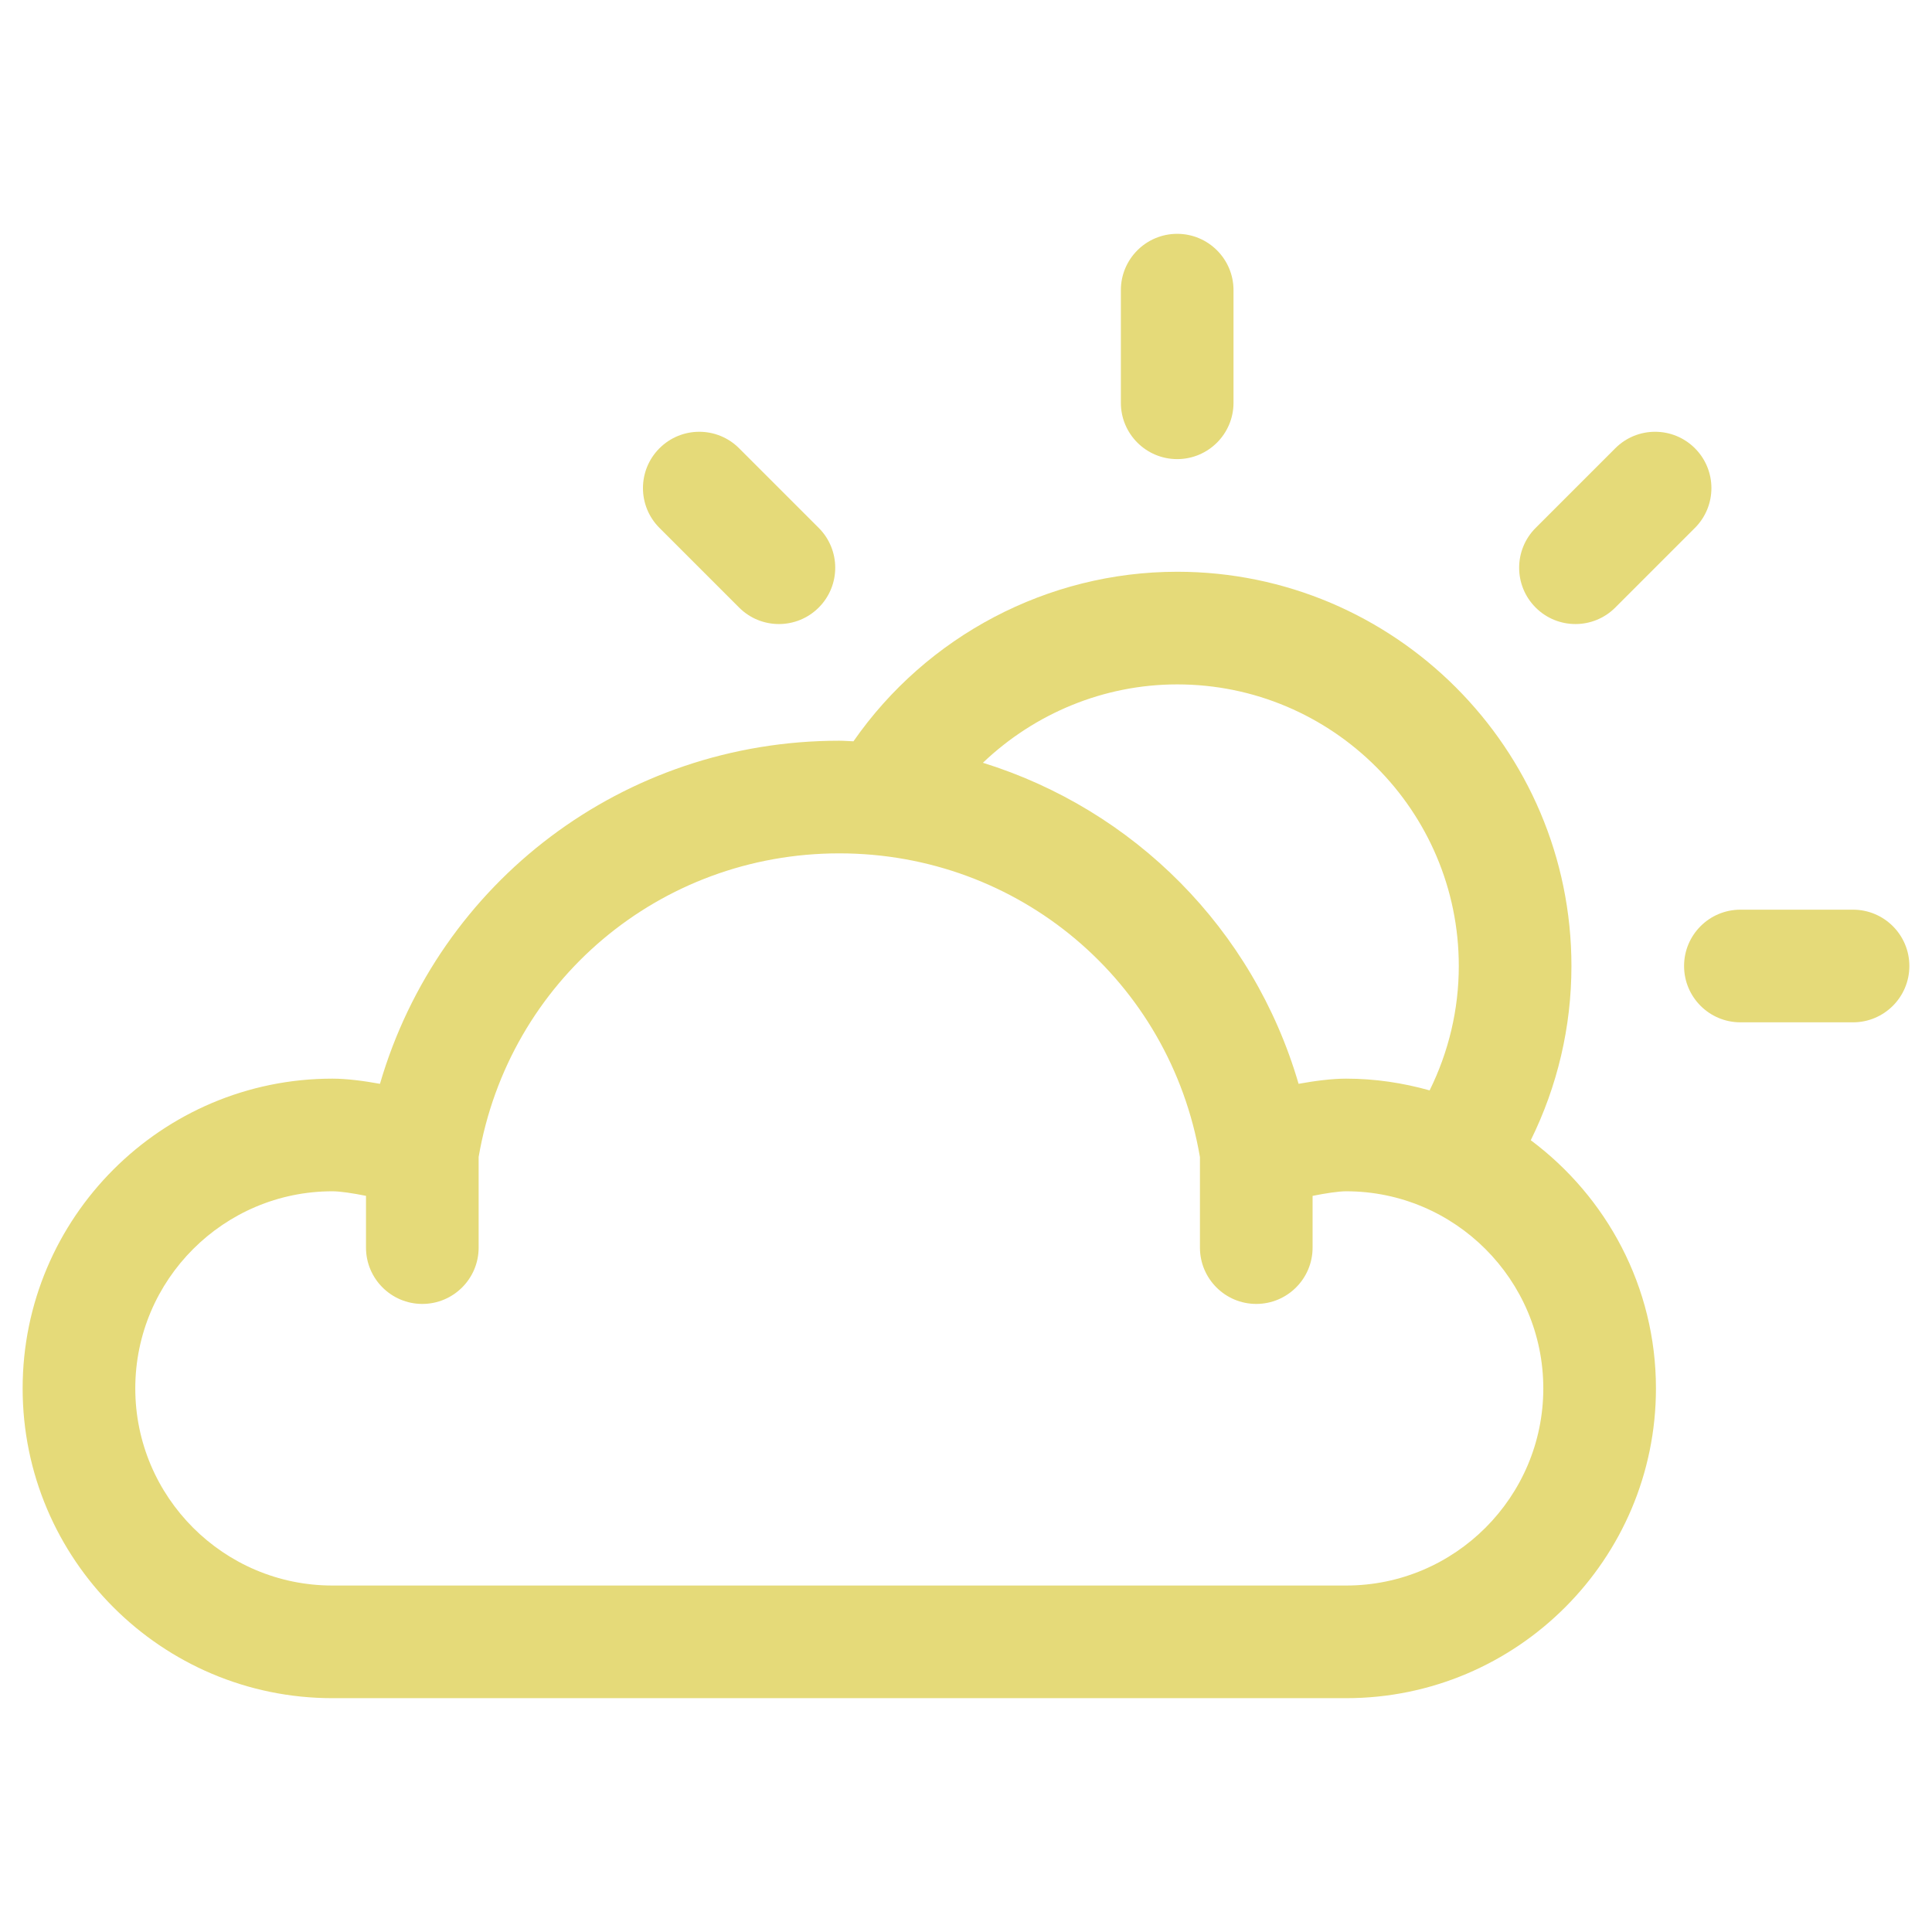
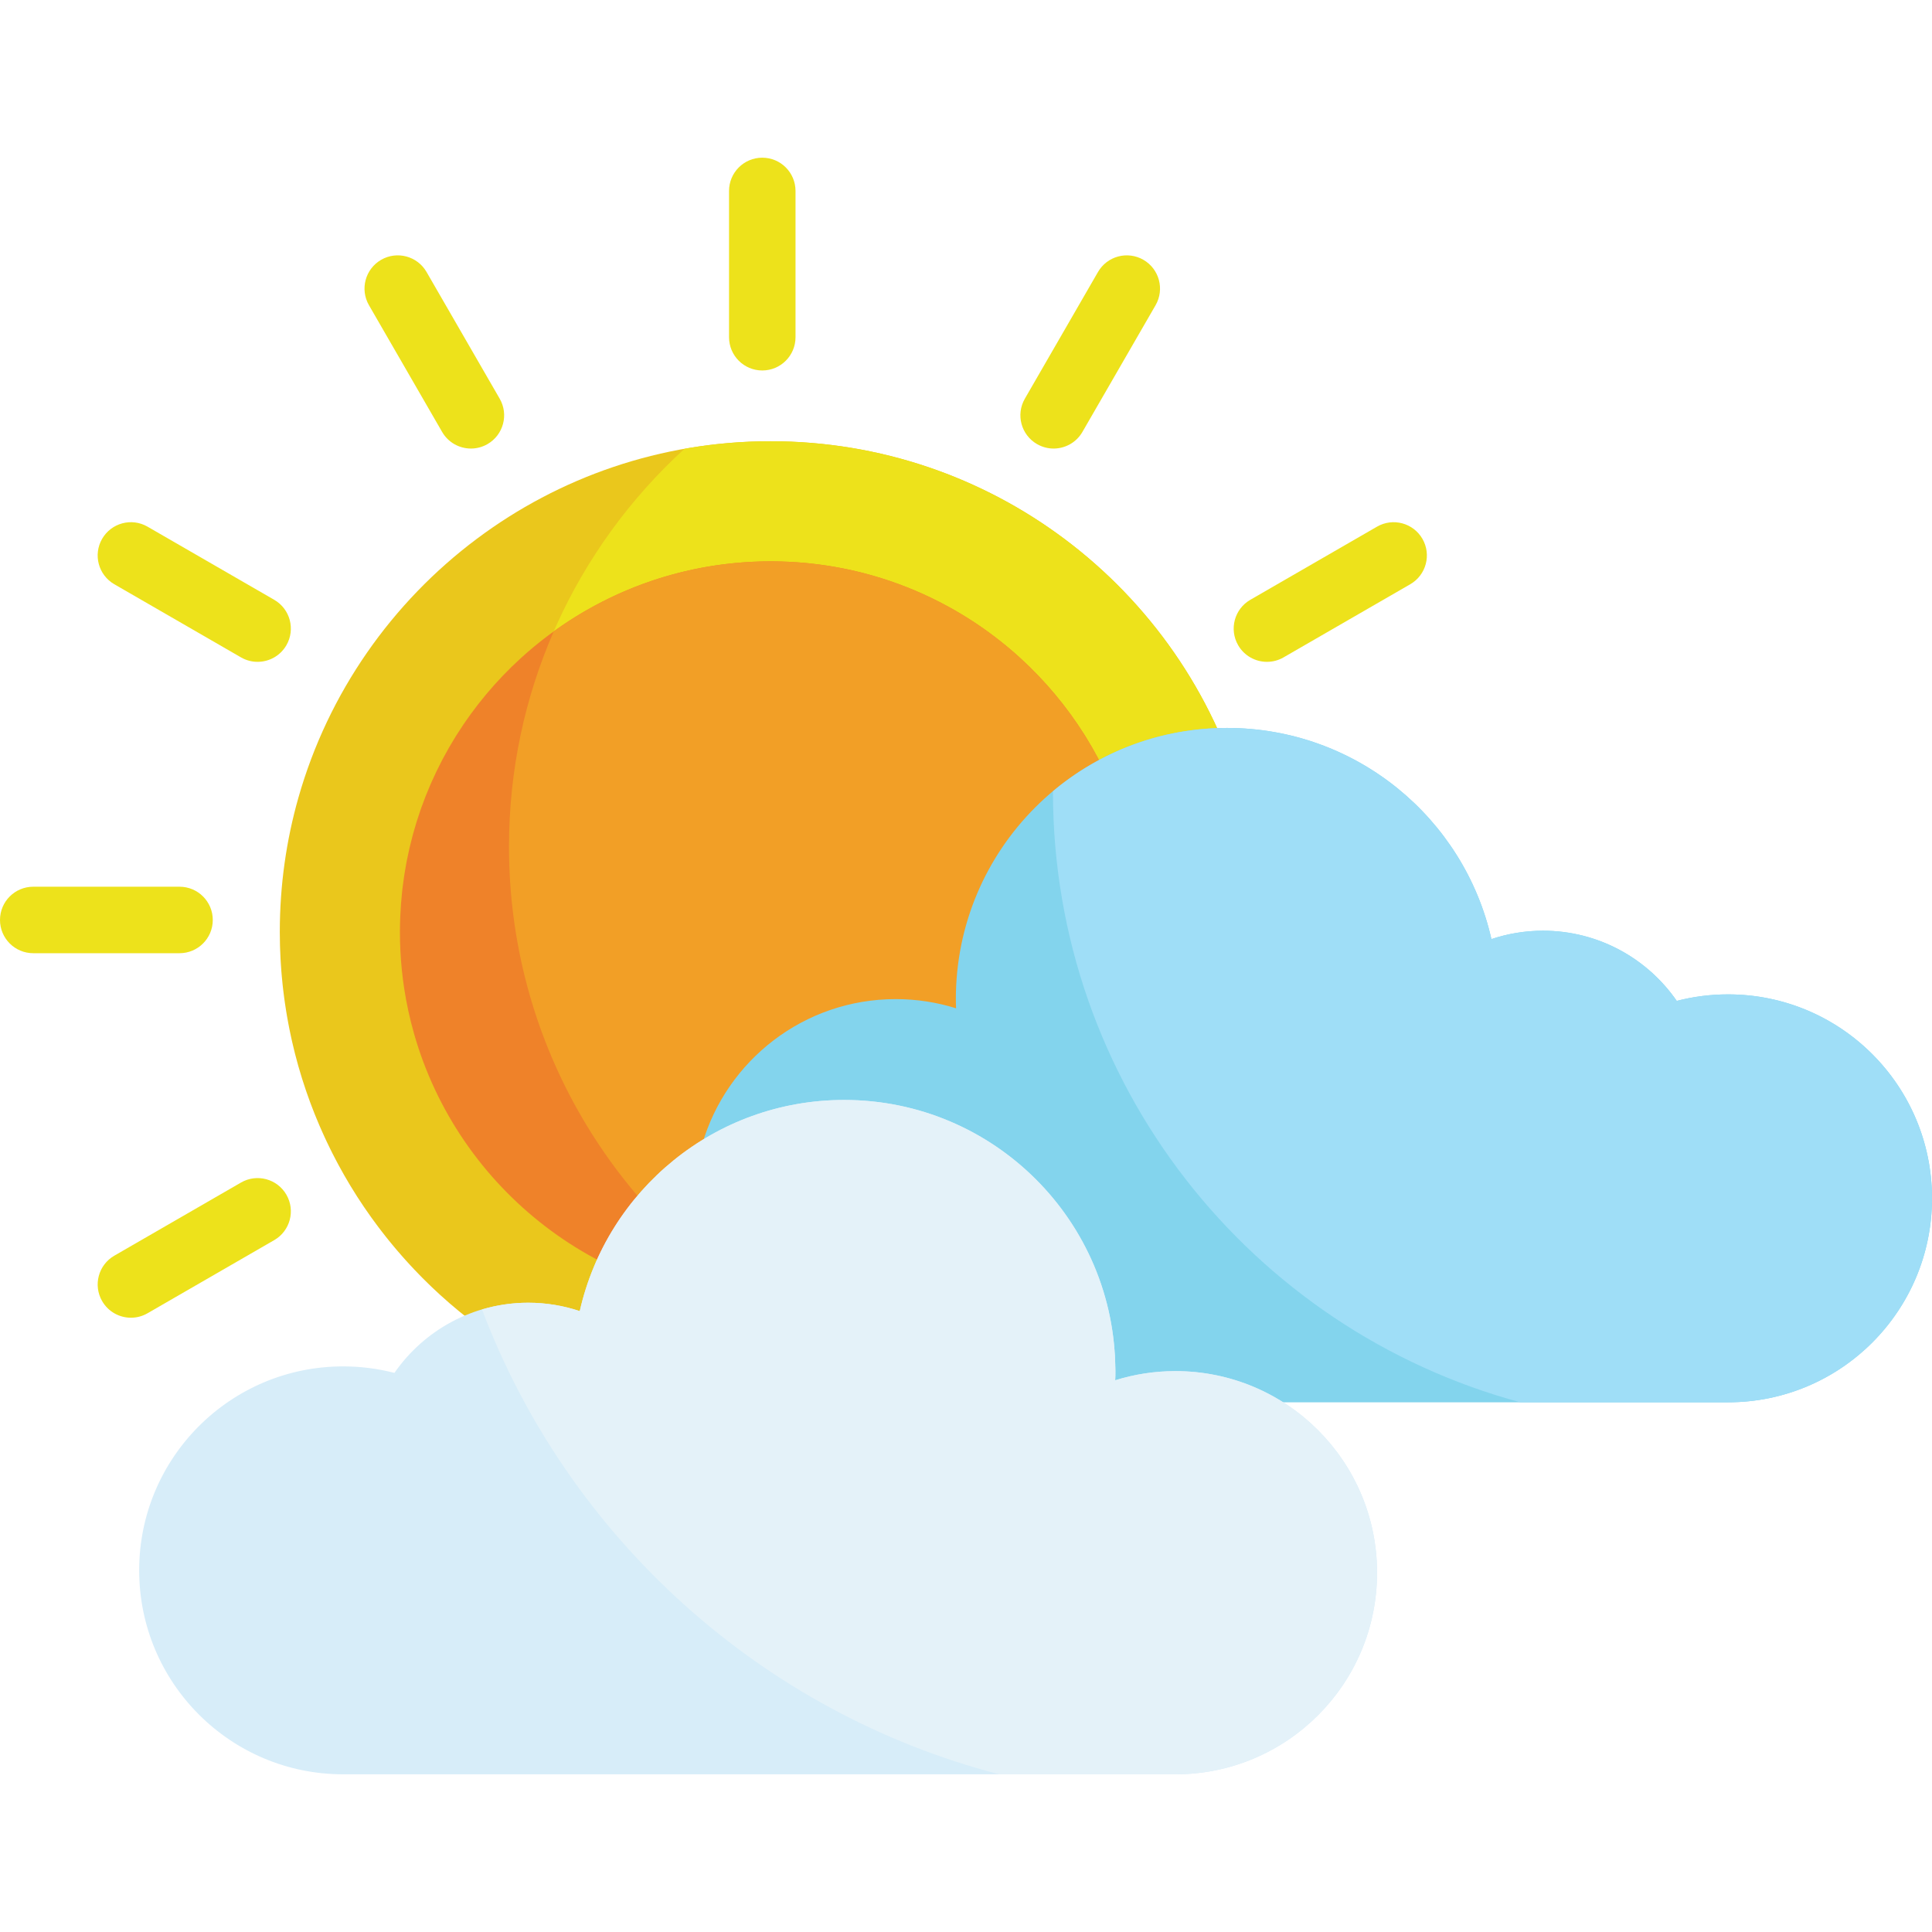
- <svg xmlns="http://www.w3.org/2000/svg" xmlns:xlink="http://www.w3.org/1999/xlink" version="1.1" x="0px" y="0px" width="512" height="512" viewBox="0 0 512 512" enable-background="new 0 0 96 96" xml:space="preserve" id="svg5410">
-   <defs id="defs5414">
-     <linearGradient id="linearGradient938">
-       <stop style="stop-color:#ffff00;stop-opacity:1;" offset="0" id="stop934" />
-       <stop style="stop-color:#ffff00;stop-opacity:0;" offset="1" id="stop936" />
-     </linearGradient>
-     <linearGradient xlink:href="#linearGradient938" id="linearGradient940" x1="19.001" y1="36" x2="86" y2="36" gradientUnits="userSpaceOnUse" />
-   </defs>
-   <g id="Base" display="none">
+ <svg xmlns="http://www.w3.org/2000/svg" version="1.1" id="Layer_1" x="0px" y="0px" viewBox="0 0 512 512" style="enable-background:new 0 0 512 512;" xml:space="preserve">
+   <g>
+     <path style="fill:#EDE21B;" d="M202.012,98.179c-4.866,0-8.809-3.944-8.809-8.809V50.599c0-4.865,3.943-8.809,8.809-8.809   c4.865,0,8.809,3.944,8.809,8.809V89.37C210.821,94.235,206.877,98.179,202.012,98.179z" />
+     <path style="fill:#EDE21B;" d="M124.803,118.87c-3.045,0-6.006-1.58-7.637-4.406L97.781,80.886   c-2.433-4.213-0.989-9.601,3.224-12.034c4.213-2.43,9.601-0.987,12.033,3.225l19.385,33.578c2.432,4.213,0.989,9.601-3.225,12.034   C127.813,118.49,126.296,118.87,124.803,118.87z" />
+     <path style="fill:#EDE21B;" d="M68.261,175.395c-1.494,0-3.008-0.381-4.396-1.182L30.29,154.828   c-4.213-2.432-5.658-7.82-3.224-12.033c2.432-4.213,7.819-5.659,12.033-3.224l33.576,19.386c4.213,2.432,5.658,7.819,3.224,12.033   C74.267,173.816,71.307,175.395,68.261,175.395z" />
+     <path style="fill:#EDE21B;" d="M47.581,252.609H8.809C3.944,252.609,0,248.664,0,243.8s3.944-8.809,8.809-8.809h38.772   c4.865,0,8.809,3.944,8.809,8.809S52.446,252.609,47.581,252.609z" />
+     <path style="fill:#EDE21B;" d="M34.703,349.211c-3.046,0-6.006-1.579-7.636-4.406c-2.433-4.213-0.989-9.601,3.224-12.033   l33.575-19.385c4.213-2.435,9.601-0.988,12.033,3.224c2.433,4.213,0.989,9.601-3.224,12.033l-33.576,19.385   C37.711,348.83,36.196,349.211,34.703,349.211z" />
+     <path style="fill:#EDE21B;" d="M335.759,175.395c-3.046,0-6.006-1.58-7.637-4.406c-2.433-4.213-0.989-9.601,3.224-12.034   l33.578-19.385c4.213-2.43,9.601-0.987,12.033,3.225c2.434,4.213,0.989,9.601-3.224,12.034l-33.578,19.385   C338.767,175.015,337.252,175.395,335.759,175.395z" />
+     <path style="fill:#EDE21B;" d="M279.216,118.87c-1.494,0-3.008-0.381-4.396-1.18c-4.213-2.434-5.658-7.821-3.224-12.034   l19.385-33.578c2.431-4.213,7.819-5.655,12.033-3.225c4.213,2.433,5.656,7.82,3.224,12.034l-19.385,33.578   C285.221,117.291,282.261,118.87,279.216,118.87z" />
+   </g>
+   <path style="fill:#EAC71C;" d="M297.287,337.824c0.48-0.494,0.961-0.987,1.435-1.49c0.302-0.316,0.597-0.639,0.895-0.959  c0.447-0.482,0.892-0.966,1.331-1.455c0.303-0.339,0.605-0.678,0.905-1.019c0.424-0.483,0.846-0.968,1.263-1.458  c0.301-0.351,0.598-0.703,0.895-1.057c0.41-0.489,0.814-0.982,1.216-1.477c0.293-0.361,0.582-0.719,0.871-1.081  c0.401-0.505,0.797-1.015,1.189-1.526c0.277-0.358,0.555-0.716,0.828-1.078c0.402-0.532,0.794-1.069,1.188-1.608  c0.254-0.348,0.511-0.695,0.762-1.045c0.42-0.585,0.829-1.178,1.238-1.771c0.215-0.311,0.433-0.618,0.644-0.929  c0.531-0.784,1.05-1.573,1.564-2.367c0.083-0.128,0.17-0.253,0.251-0.381c0.592-0.924,1.172-1.855,1.743-2.796  c0.174-0.288,0.341-0.58,0.514-0.871c0.39-0.655,0.78-1.31,1.158-1.972c0.213-0.372,0.416-0.747,0.625-1.119  c0.328-0.589,0.656-1.177,0.977-1.771c0.219-0.406,0.433-0.817,0.647-1.227c0.298-0.569,0.596-1.136,0.886-1.71  c0.215-0.425,0.426-0.853,0.636-1.281c0.28-0.566,0.555-1.133,0.826-1.706c0.207-0.436,0.411-0.874,0.613-1.314  c0.263-0.57,0.523-1.142,0.777-1.718c0.196-0.444,0.391-0.888,0.582-1.333c0.251-0.582,0.493-1.168,0.737-1.755  c0.182-0.442,0.366-0.883,0.542-1.329c0.242-0.603,0.476-1.212,0.708-1.82c0.165-0.434,0.333-0.862,0.493-1.299  c0.24-0.647,0.469-1.297,0.697-1.95c0.142-0.401,0.287-0.801,0.426-1.205c0.258-0.758,0.504-1.523,0.749-2.288  c0.097-0.301,0.199-0.601,0.293-0.902c0.334-1.069,0.654-2.139,0.959-3.22c0.07-0.246,0.133-0.496,0.203-0.742  c0.23-0.837,0.459-1.675,0.675-2.517c0.101-0.403,0.196-0.807,0.294-1.21c0.17-0.694,0.34-1.387,0.498-2.087  c0.103-0.451,0.198-0.906,0.295-1.358c0.143-0.656,0.284-1.313,0.415-1.973c0.096-0.475,0.185-0.951,0.274-1.427  c0.121-0.644,0.24-1.291,0.351-1.938c0.085-0.487,0.165-0.976,0.243-1.463c0.103-0.646,0.204-1.292,0.297-1.94  c0.073-0.492,0.142-0.984,0.208-1.479c0.086-0.653,0.167-1.308,0.246-1.962c0.058-0.492,0.117-0.982,0.168-1.476  c0.072-0.669,0.134-1.341,0.197-2.013c0.043-0.482,0.089-0.965,0.128-1.448c0.055-0.703,0.102-1.404,0.146-2.111  c0.029-0.457,0.063-0.913,0.087-1.371c0.041-0.78,0.069-1.561,0.098-2.344c0.014-0.388,0.033-0.773,0.044-1.163  c0.031-1.171,0.05-2.346,0.05-3.525c0-12.346-1.72-24.291-4.934-35.605c-7.887-27.776-24.774-51.763-47.309-68.615  c-21.699-16.228-48.636-25.838-77.816-25.838h-0.001l0,0c-29.18,0-56.117,9.61-77.817,25.838  c-22.535,16.853-39.419,40.84-47.308,68.615c-3.214,11.314-4.933,23.259-4.933,35.605c0,1.178,0.018,2.354,0.048,3.525  c0.01,0.39,0.031,0.775,0.044,1.163c0.028,0.783,0.056,1.565,0.098,2.344c0.024,0.458,0.057,0.914,0.087,1.371  c0.044,0.707,0.09,1.408,0.146,2.111c0.039,0.483,0.084,0.966,0.128,1.448c0.062,0.672,0.124,1.343,0.197,2.013  c0.053,0.493,0.11,0.983,0.167,1.475c0.077,0.655,0.159,1.309,0.247,1.962c0.068,0.494,0.137,0.987,0.207,1.479  c0.095,0.649,0.194,1.294,0.297,1.94c0.079,0.488,0.16,0.977,0.243,1.463c0.112,0.647,0.231,1.294,0.352,1.938  c0.09,0.476,0.178,0.952,0.274,1.427c0.131,0.661,0.272,1.317,0.414,1.973c0.099,0.451,0.194,0.906,0.297,1.358  c0.159,0.699,0.328,1.393,0.499,2.087c0.099,0.403,0.192,0.806,0.295,1.21c0.215,0.842,0.443,1.68,0.675,2.517  c0.069,0.247,0.131,0.497,0.2,0.742c0.307,1.079,0.625,2.151,0.959,3.22c0.095,0.301,0.196,0.601,0.294,0.902  c0.244,0.765,0.49,1.532,0.75,2.288c0.138,0.404,0.283,0.803,0.424,1.205c0.229,0.653,0.458,1.303,0.697,1.95  c0.161,0.437,0.329,0.865,0.494,1.299c0.232,0.609,0.467,1.217,0.707,1.82c0.177,0.446,0.361,0.888,0.544,1.329  c0.241,0.587,0.485,1.172,0.736,1.755c0.192,0.446,0.388,0.89,0.584,1.333c0.254,0.575,0.513,1.147,0.775,1.718  c0.203,0.439,0.406,0.878,0.613,1.314c0.271,0.573,0.548,1.14,0.827,1.706c0.21,0.427,0.421,0.856,0.636,1.281  c0.29,0.573,0.587,1.141,0.885,1.71c0.216,0.41,0.429,0.82,0.647,1.227c0.32,0.594,0.65,1.181,0.979,1.771  c0.207,0.372,0.413,0.747,0.624,1.119c0.378,0.662,0.766,1.317,1.158,1.972c0.172,0.291,0.34,0.582,0.515,0.871  c0.569,0.94,1.15,1.872,1.742,2.796c0.081,0.127,0.168,0.253,0.25,0.381c0.514,0.795,1.034,1.583,1.564,2.367  c0.211,0.312,0.431,0.619,0.645,0.929c0.409,0.592,0.819,1.186,1.238,1.771c0.251,0.35,0.508,0.697,0.762,1.045  c0.393,0.538,0.787,1.076,1.188,1.608c0.273,0.362,0.551,0.72,0.827,1.078c0.393,0.511,0.79,1.021,1.189,1.526  c0.288,0.362,0.579,0.72,0.871,1.081c0.402,0.494,0.807,0.988,1.217,1.477c0.297,0.355,0.594,0.706,0.895,1.057  c0.417,0.49,0.839,0.976,1.264,1.458c0.3,0.34,0.6,0.679,0.904,1.019c0.439,0.489,0.885,0.973,1.33,1.455  c0.298,0.32,0.595,0.643,0.895,0.959c0.473,0.503,0.954,0.995,1.435,1.49c0.284,0.29,0.565,0.581,0.85,0.869  c0.542,0.544,1.092,1.081,1.643,1.618c0.232,0.227,0.46,0.455,0.695,0.678c0.787,0.753,1.583,1.497,2.389,2.232  c0.002,0.001,0.004,0.003,0.007,0.005c0.824,0.749,1.656,1.487,2.5,2.214c0.022,0.018,0.041,0.035,0.063,0.055l0.02,0.015  c5.818,5.019,12.09,9.526,18.739,13.464l0.086,0.062c0.164,0.098,0.334,0.188,0.498,0.284c0.874,0.511,1.754,1.012,2.639,1.503  c0.236,0.13,0.468,0.264,0.704,0.393c1.11,0.605,2.228,1.195,3.357,1.767c0.263,0.134,0.531,0.263,0.797,0.395  c0.89,0.445,1.784,0.881,2.685,1.307c0.346,0.163,0.693,0.325,1.041,0.484c0.952,0.439,1.912,0.868,2.879,1.285  c0.215,0.094,0.429,0.192,0.646,0.282c1.172,0.498,2.354,0.979,3.543,1.444c0.297,0.116,0.598,0.228,0.896,0.341  c0.922,0.352,1.849,0.695,2.78,1.027c0.362,0.128,0.723,0.257,1.087,0.383c1.034,0.357,2.073,0.704,3.121,1.035  c0.189,0.061,0.377,0.124,0.568,0.184c1.227,0.384,2.463,0.747,3.705,1.095c0.329,0.091,0.66,0.177,0.989,0.268  c0.948,0.258,1.904,0.505,2.861,0.742c0.377,0.091,0.754,0.187,1.131,0.276c1.122,0.265,2.247,0.519,3.378,0.755  c0.151,0.031,0.301,0.067,0.451,0.097c1.275,0.263,2.559,0.502,3.848,0.726c0.356,0.064,0.712,0.119,1.07,0.178  c0.977,0.162,1.954,0.313,2.939,0.453c0.386,0.056,0.773,0.112,1.161,0.162c1.226,0.163,2.454,0.313,3.689,0.44  c0.088,0.011,0.174,0.023,0.262,0.03c1.318,0.135,2.644,0.246,3.974,0.339c0.381,0.026,0.761,0.05,1.143,0.072  c0.999,0.065,2.002,0.115,3.007,0.155c0.393,0.015,0.785,0.033,1.18,0.044c1.347,0.042,2.694,0.07,4.052,0.07l0,0h0.001  c1.357,0,2.707-0.028,4.053-0.07c0.393-0.011,0.786-0.029,1.178-0.044c1.006-0.041,2.008-0.09,3.008-0.155  c0.381-0.023,0.763-0.045,1.143-0.072c1.33-0.094,2.655-0.204,3.975-0.339c0.086-0.008,0.173-0.02,0.26-0.03  c1.234-0.128,2.463-0.277,3.689-0.439c0.388-0.051,0.774-0.107,1.162-0.162c0.983-0.14,1.963-0.292,2.94-0.453  c0.355-0.059,0.714-0.115,1.069-0.178c1.289-0.224,2.572-0.462,3.85-0.726c0.151-0.03,0.298-0.066,0.449-0.097  c1.133-0.238,2.258-0.49,3.378-0.755c0.379-0.089,0.754-0.185,1.131-0.276c0.959-0.237,1.912-0.483,2.863-0.742  c0.329-0.09,0.66-0.176,0.987-0.268c1.243-0.348,2.48-0.711,3.706-1.095c0.19-0.059,0.378-0.123,0.569-0.184  c1.045-0.333,2.087-0.678,3.119-1.035c0.362-0.126,0.726-0.254,1.087-0.383c0.932-0.333,1.859-0.674,2.78-1.027  c0.298-0.113,0.599-0.225,0.896-0.341c1.189-0.465,2.37-0.943,3.542-1.441c0.217-0.094,0.433-0.192,0.65-0.284  c0.965-0.418,1.923-0.847,2.875-1.285c0.348-0.16,0.696-0.322,1.043-0.484c0.9-0.426,1.796-0.861,2.685-1.307  c0.265-0.132,0.533-0.261,0.797-0.395c1.129-0.573,2.249-1.164,3.357-1.767c0.236-0.129,0.468-0.263,0.704-0.393  c0.885-0.491,1.766-0.992,2.641-1.503c0.164-0.096,0.334-0.186,0.497-0.284l0.086-0.062c6.65-3.937,12.921-8.445,18.74-13.464  l0.02-0.015c0.022-0.02,0.041-0.037,0.062-0.055c0.842-0.728,1.676-1.466,2.5-2.214c0.002-0.002,0.004-0.004,0.008-0.006  c0.804-0.734,1.601-1.479,2.388-2.232c0.233-0.224,0.461-0.451,0.694-0.678c0.553-0.535,1.103-1.074,1.645-1.618  C296.725,338.405,297.004,338.113,297.287,337.824z" />
+   <path style="fill:#EDE21B;" d="M282.029,142.772c-21.699-16.228-48.636-25.838-77.816-25.838h-0.001l0,0  c-7.786,0-15.409,0.689-22.819,2.001c-28.578,26.103-46.506,63.67-46.506,105.424c0,71.979,53.275,131.504,122.541,141.323  c0.382-0.172,0.767-0.339,1.147-0.513c0.348-0.16,0.696-0.322,1.043-0.484c0.9-0.426,1.796-0.861,2.685-1.307  c0.265-0.132,0.533-0.261,0.797-0.395c1.129-0.573,2.249-1.164,3.357-1.767c0.236-0.129,0.468-0.263,0.704-0.393  c0.885-0.491,1.766-0.992,2.641-1.503c0.164-0.096,0.334-0.186,0.497-0.284l0.086-0.062c6.65-3.937,12.921-8.445,18.74-13.464  l0.02-0.015c0.022-0.02,0.041-0.037,0.062-0.055c0.842-0.728,1.676-1.466,2.5-2.214c0.002-0.002,0.004-0.004,0.008-0.006  c0.804-0.734,1.601-1.479,2.388-2.232c0.233-0.224,0.461-0.451,0.694-0.678c0.553-0.535,1.103-1.074,1.645-1.618  c0.286-0.287,0.566-0.579,0.85-0.869c0.48-0.494,0.961-0.987,1.435-1.49c0.302-0.316,0.597-0.639,0.895-0.959  c0.447-0.482,0.892-0.966,1.331-1.455c0.303-0.339,0.605-0.678,0.905-1.019c0.424-0.483,0.846-0.968,1.263-1.458  c0.301-0.351,0.598-0.703,0.895-1.057c0.41-0.489,0.814-0.982,1.216-1.477c0.293-0.361,0.582-0.719,0.871-1.081  c0.401-0.505,0.797-1.015,1.189-1.526c0.277-0.358,0.555-0.716,0.828-1.078c0.402-0.532,0.794-1.069,1.188-1.608  c0.254-0.348,0.511-0.695,0.762-1.045c0.42-0.585,0.829-1.178,1.238-1.771c0.215-0.311,0.433-0.618,0.644-0.929  c0.531-0.784,1.05-1.573,1.564-2.367c0.083-0.128,0.17-0.253,0.251-0.381c0.592-0.924,1.172-1.855,1.743-2.796  c0.174-0.288,0.341-0.58,0.514-0.871c0.39-0.655,0.78-1.31,1.158-1.972c0.213-0.372,0.416-0.747,0.625-1.119  c0.328-0.589,0.656-1.177,0.977-1.771c0.219-0.406,0.433-0.817,0.647-1.227c0.298-0.569,0.596-1.136,0.886-1.71  c0.215-0.425,0.426-0.853,0.636-1.281c0.28-0.566,0.555-1.133,0.826-1.706c0.207-0.436,0.411-0.874,0.613-1.314  c0.263-0.57,0.523-1.142,0.777-1.718c0.196-0.444,0.391-0.888,0.582-1.333c0.251-0.582,0.493-1.168,0.737-1.755  c0.182-0.442,0.366-0.883,0.542-1.329c0.242-0.603,0.476-1.212,0.708-1.82c0.165-0.434,0.333-0.862,0.493-1.299  c0.24-0.647,0.469-1.297,0.697-1.95c0.142-0.401,0.287-0.801,0.426-1.205c0.258-0.758,0.504-1.523,0.749-2.288  c0.097-0.301,0.199-0.601,0.293-0.902c0.334-1.069,0.654-2.139,0.959-3.22c0.07-0.246,0.133-0.496,0.203-0.742  c0.23-0.837,0.459-1.675,0.675-2.517c0.101-0.403,0.196-0.807,0.294-1.21c0.17-0.694,0.34-1.387,0.498-2.087  c0.103-0.451,0.198-0.906,0.295-1.358c0.143-0.656,0.284-1.313,0.415-1.973c0.096-0.475,0.185-0.951,0.274-1.427  c0.121-0.644,0.24-1.29,0.351-1.938c0.085-0.487,0.165-0.976,0.243-1.463c0.103-0.646,0.204-1.292,0.297-1.94  c0.073-0.492,0.142-0.984,0.208-1.479c0.086-0.653,0.167-1.308,0.246-1.962c0.058-0.492,0.117-0.982,0.168-1.475  c0.072-0.669,0.134-1.341,0.197-2.013c0.043-0.482,0.089-0.965,0.128-1.448c0.055-0.703,0.102-1.404,0.146-2.111  c0.029-0.457,0.063-0.913,0.087-1.371c0.041-0.78,0.069-1.561,0.098-2.344c0.014-0.388,0.033-0.773,0.044-1.163  c0.031-1.171,0.05-2.346,0.05-3.525c0-12.346-1.72-24.291-4.934-35.605C321.451,183.612,304.564,159.625,282.029,142.772z" />
+   <path style="fill:#EF8229;" d="M302.378,243.615c-0.009-0.28-0.019-0.559-0.031-0.839c-0.096-2.239-0.263-4.456-0.505-6.655  c-0.031-0.271-0.062-0.543-0.094-0.814c-0.26-2.196-0.594-4.369-0.995-6.515c-0.048-0.262-0.099-0.525-0.151-0.784  c-0.42-2.146-0.91-4.266-1.467-6.359c-0.066-0.252-0.135-0.504-0.204-0.755c-0.575-2.09-1.215-4.151-1.923-6.181  c-0.084-0.242-0.167-0.482-0.253-0.721c-0.722-2.027-1.51-4.022-2.36-5.986c-0.099-0.23-0.2-0.458-0.301-0.689  c-0.864-1.954-1.792-3.877-2.778-5.764c-0.116-0.221-0.231-0.44-0.348-0.663c-1-1.876-2.058-3.715-3.172-5.518  c-0.133-0.213-0.265-0.428-0.4-0.641c-4.725-7.505-10.435-14.327-16.953-20.282l-0.012-0.013c-0.023-0.022-0.046-0.043-0.07-0.064  c-0.265-0.242-0.535-0.479-0.803-0.716c-0.299-0.268-0.599-0.538-0.903-0.803c-0.281-0.242-0.565-0.482-0.848-0.722  c-0.298-0.253-0.596-0.51-0.896-0.76c-0.29-0.24-0.582-0.475-0.874-0.711c-0.301-0.243-0.6-0.487-0.902-0.728  c-0.298-0.236-0.6-0.467-0.901-0.698c-0.303-0.236-0.607-0.47-0.914-0.701c-0.305-0.232-0.612-0.457-0.918-0.685  c-0.307-0.226-0.618-0.449-0.925-0.674c-0.312-0.224-0.625-0.444-0.94-0.665c-0.313-0.219-0.628-0.438-0.941-0.653  c-0.316-0.216-0.632-0.431-0.948-0.641c-0.322-0.214-0.644-0.426-0.968-0.636c-0.318-0.208-0.638-0.414-0.958-0.617  c-0.327-0.207-0.657-0.411-0.986-0.614c-0.323-0.2-0.645-0.398-0.97-0.594c-0.336-0.201-0.673-0.399-1.009-0.597  c-0.325-0.189-0.65-0.38-0.976-0.567c-0.342-0.195-0.69-0.386-1.036-0.578c-0.326-0.181-0.652-0.362-0.982-0.54  c-0.351-0.191-0.708-0.375-1.063-0.56c-0.325-0.171-0.652-0.344-0.979-0.511c-0.369-0.187-0.74-0.369-1.112-0.552  c-0.318-0.159-0.638-0.317-0.959-0.472c-0.398-0.19-0.801-0.374-1.2-0.56c-0.298-0.14-0.596-0.282-0.896-0.417  c-0.505-0.227-1.013-0.446-1.523-0.665c-0.202-0.088-0.4-0.178-0.602-0.263c-0.706-0.298-1.414-0.587-2.127-0.869  c-0.275-0.109-0.553-0.21-0.828-0.316c-0.451-0.175-0.9-0.349-1.353-0.516c-0.311-0.113-0.623-0.221-0.935-0.333  c-0.423-0.151-0.843-0.302-1.267-0.447c-0.33-0.111-0.662-0.218-0.992-0.327c-0.411-0.134-0.821-0.271-1.234-0.401  c-0.34-0.107-0.683-0.207-1.024-0.311c-0.409-0.123-0.817-0.248-1.228-0.364c-0.348-0.1-0.697-0.197-1.046-0.293  c-0.407-0.115-0.817-0.226-1.229-0.333c-0.352-0.092-0.707-0.182-1.061-0.27c-0.412-0.102-0.821-0.205-1.233-0.301  c-0.358-0.085-0.715-0.165-1.074-0.248c-0.416-0.091-0.83-0.183-1.248-0.271c-0.359-0.075-0.72-0.149-1.081-0.22  c-0.42-0.084-0.839-0.163-1.259-0.24c-0.362-0.069-0.723-0.135-1.087-0.198c-0.425-0.073-0.851-0.143-1.278-0.211  c-0.361-0.057-0.722-0.115-1.085-0.168c-0.434-0.064-0.87-0.123-1.306-0.183c-0.358-0.048-0.716-0.097-1.076-0.141  c-0.444-0.055-0.89-0.105-1.335-0.152c-0.357-0.04-0.711-0.08-1.069-0.116c-0.455-0.045-0.912-0.081-1.37-0.121  c-0.348-0.028-0.697-0.063-1.045-0.086c-0.482-0.037-0.965-0.066-1.447-0.094c-0.329-0.019-0.656-0.042-0.986-0.059  c-0.537-0.025-1.078-0.043-1.618-0.061c-0.276-0.009-0.553-0.023-0.83-0.029c-0.813-0.021-1.629-0.031-2.448-0.031  c-0.004,0-0.009,0-0.013,0h-0.001l0,0c-0.006,0-0.009,0-0.014,0c-0.818,0-1.634,0.011-2.448,0.031  c-0.277,0.007-0.553,0.021-0.83,0.029c-0.54,0.018-1.08,0.035-1.618,0.061c-0.329,0.018-0.656,0.041-0.986,0.059  c-0.482,0.028-0.966,0.056-1.447,0.094c-0.349,0.023-0.698,0.058-1.046,0.086c-0.457,0.04-0.914,0.076-1.37,0.121  c-0.357,0.035-0.711,0.076-1.069,0.116c-0.445,0.047-0.891,0.097-1.333,0.152c-0.36,0.044-0.718,0.092-1.076,0.141  c-0.436,0.059-0.872,0.119-1.306,0.183c-0.363,0.055-0.725,0.112-1.086,0.168c-0.426,0.069-0.852,0.139-1.277,0.211  c-0.363,0.063-0.725,0.129-1.086,0.198c-0.422,0.076-0.841,0.156-1.261,0.24c-0.36,0.072-0.72,0.145-1.08,0.22  c-0.416,0.088-0.834,0.179-1.248,0.271c-0.358,0.081-0.716,0.162-1.072,0.248c-0.413,0.097-0.825,0.199-1.234,0.301  c-0.355,0.088-0.71,0.177-1.063,0.27c-0.411,0.107-0.819,0.218-1.228,0.333c-0.349,0.096-0.7,0.193-1.047,0.293  c-0.411,0.117-0.818,0.241-1.226,0.364c-0.342,0.104-0.684,0.205-1.024,0.311c-0.414,0.13-0.825,0.266-1.235,0.401  c-0.331,0.109-0.663,0.216-0.992,0.327c-0.426,0.145-0.846,0.297-1.267,0.447c-0.311,0.111-0.624,0.219-0.935,0.333  c-0.454,0.166-0.903,0.34-1.353,0.516c-0.276,0.106-0.554,0.207-0.829,0.316c-0.711,0.282-1.422,0.57-2.126,0.869  c-0.204,0.085-0.401,0.175-0.603,0.263c-0.508,0.218-1.017,0.437-1.522,0.665c-0.3,0.135-0.598,0.277-0.897,0.417  c-0.4,0.186-0.802,0.37-1.2,0.56c-0.322,0.155-0.641,0.315-0.961,0.472c-0.37,0.183-0.741,0.364-1.108,0.552  c-0.329,0.166-0.656,0.341-0.983,0.512c-0.353,0.185-0.708,0.37-1.06,0.559c-0.329,0.177-0.655,0.359-0.981,0.54  c-0.346,0.193-0.693,0.384-1.036,0.578c-0.327,0.187-0.651,0.378-0.976,0.567c-0.337,0.198-0.674,0.395-1.009,0.597  c-0.326,0.196-0.649,0.393-0.971,0.594c-0.329,0.204-0.658,0.406-0.986,0.614c-0.32,0.203-0.64,0.409-0.959,0.617  c-0.323,0.21-0.645,0.423-0.968,0.636c-0.316,0.21-0.632,0.425-0.947,0.641c-0.315,0.214-0.629,0.434-0.943,0.653  c-0.314,0.22-0.627,0.44-0.938,0.665c-0.311,0.224-0.618,0.448-0.925,0.674c-0.308,0.227-0.617,0.454-0.923,0.686  c-0.304,0.23-0.607,0.464-0.91,0.697c-0.301,0.232-0.605,0.465-0.902,0.701c-0.303,0.241-0.603,0.484-0.902,0.728  c-0.293,0.238-0.585,0.472-0.873,0.711c-0.303,0.251-0.6,0.507-0.899,0.76c-0.283,0.24-0.568,0.481-0.848,0.722  c-0.305,0.263-0.605,0.534-0.903,0.803c-0.269,0.238-0.54,0.475-0.804,0.716c-0.022,0.021-0.046,0.042-0.069,0.064l-0.013,0.013  c-6.518,5.955-12.227,12.775-16.953,20.282c-0.134,0.213-0.268,0.428-0.4,0.641c-1.115,1.803-2.174,3.641-3.173,5.518  c-0.116,0.221-0.232,0.44-0.348,0.663c-0.987,1.887-1.913,3.81-2.777,5.764c-0.101,0.231-0.202,0.459-0.302,0.689  c-0.849,1.962-1.636,3.959-2.36,5.986c-0.086,0.24-0.17,0.48-0.253,0.721c-0.707,2.03-1.348,4.092-1.923,6.181  c-0.069,0.25-0.137,0.502-0.204,0.755c-0.558,2.092-1.048,4.212-1.468,6.359c-0.052,0.259-0.101,0.522-0.151,0.784  c-0.402,2.146-0.736,4.32-0.994,6.515c-0.033,0.271-0.064,0.543-0.094,0.814c-0.242,2.199-0.411,4.417-0.505,6.655  c-0.013,0.28-0.023,0.559-0.032,0.839c-0.039,1.121-0.065,2.246-0.065,3.377c0,3.391,0.172,6.74,0.508,10.043  c0.167,1.652,0.377,3.289,0.624,4.917c0.622,4.064,1.492,8.047,2.595,11.932c11.694,41.178,49.576,71.339,94.502,71.339l0,0h0.001  c44.925,0,82.808-30.162,94.501-71.339c1.103-3.885,1.974-7.868,2.595-11.932c0.248-1.626,0.456-3.265,0.623-4.917  c0.336-3.303,0.508-6.652,0.508-10.043C302.443,245.861,302.418,244.737,302.378,243.615z" />
+   <path style="fill:#F29F26;" d="M302.347,242.777c-0.096-2.239-0.263-4.456-0.505-6.655c-0.031-0.271-0.062-0.543-0.094-0.814  c-0.26-2.196-0.594-4.369-0.995-6.515c-0.048-0.262-0.099-0.525-0.151-0.784c-0.42-2.146-0.91-4.266-1.467-6.359  c-0.066-0.252-0.135-0.504-0.204-0.755c-0.575-2.09-1.215-4.151-1.923-6.181c-0.084-0.242-0.167-0.482-0.253-0.721  c-0.722-2.027-1.51-4.022-2.36-5.986c-0.099-0.23-0.2-0.458-0.301-0.689c-0.864-1.954-1.792-3.877-2.778-5.764  c-0.116-0.221-0.231-0.44-0.348-0.663c-1-1.876-2.058-3.715-3.172-5.518c-0.133-0.213-0.265-0.428-0.4-0.641  c-4.725-7.505-10.435-14.327-16.953-20.282l-0.012-0.013c-0.023-0.022-0.046-0.043-0.07-0.064c-0.265-0.242-0.535-0.479-0.803-0.716  c-0.299-0.268-0.599-0.538-0.903-0.803c-0.281-0.242-0.565-0.482-0.848-0.722c-0.298-0.253-0.596-0.51-0.896-0.76  c-0.29-0.24-0.582-0.475-0.874-0.711c-0.301-0.243-0.6-0.487-0.902-0.728c-0.298-0.236-0.6-0.467-0.901-0.698  c-0.303-0.236-0.607-0.47-0.914-0.701c-0.305-0.232-0.612-0.457-0.918-0.685c-0.307-0.226-0.618-0.449-0.925-0.674  c-0.312-0.224-0.625-0.444-0.94-0.665c-0.313-0.219-0.628-0.438-0.941-0.653c-0.316-0.216-0.632-0.431-0.948-0.641  c-0.322-0.214-0.644-0.426-0.968-0.636c-0.318-0.208-0.638-0.414-0.958-0.617c-0.327-0.207-0.657-0.411-0.986-0.614  c-0.323-0.2-0.645-0.397-0.97-0.594c-0.336-0.202-0.673-0.399-1.009-0.597c-0.325-0.189-0.65-0.38-0.976-0.567  c-0.342-0.195-0.69-0.386-1.036-0.578c-0.326-0.181-0.652-0.362-0.982-0.54c-0.351-0.19-0.708-0.375-1.063-0.56  c-0.325-0.171-0.652-0.344-0.979-0.511c-0.369-0.187-0.74-0.369-1.112-0.552c-0.318-0.159-0.638-0.317-0.959-0.472  c-0.397-0.191-0.801-0.374-1.2-0.56c-0.298-0.14-0.596-0.282-0.896-0.417c-0.505-0.227-1.013-0.446-1.523-0.665  c-0.202-0.088-0.4-0.178-0.602-0.263c-0.706-0.298-1.414-0.587-2.127-0.869c-0.275-0.109-0.553-0.21-0.828-0.316  c-0.451-0.175-0.9-0.349-1.353-0.516c-0.311-0.113-0.623-0.221-0.935-0.333c-0.423-0.151-0.843-0.302-1.267-0.447  c-0.33-0.111-0.662-0.218-0.992-0.327c-0.411-0.134-0.821-0.271-1.234-0.401c-0.34-0.107-0.683-0.207-1.024-0.311  c-0.409-0.123-0.817-0.248-1.228-0.364c-0.348-0.1-0.697-0.197-1.046-0.293c-0.407-0.115-0.817-0.226-1.229-0.333  c-0.352-0.092-0.707-0.182-1.061-0.27c-0.412-0.102-0.821-0.205-1.233-0.301c-0.358-0.085-0.715-0.165-1.074-0.248  c-0.416-0.091-0.83-0.183-1.248-0.271c-0.359-0.075-0.72-0.149-1.081-0.22c-0.42-0.084-0.839-0.163-1.259-0.24  c-0.362-0.069-0.723-0.135-1.087-0.198c-0.425-0.073-0.851-0.143-1.278-0.211c-0.361-0.057-0.722-0.115-1.085-0.168  c-0.434-0.064-0.87-0.123-1.306-0.183c-0.358-0.048-0.716-0.097-1.076-0.141c-0.444-0.055-0.89-0.105-1.335-0.152  c-0.357-0.04-0.711-0.08-1.069-0.116c-0.455-0.045-0.912-0.081-1.37-0.121c-0.348-0.028-0.697-0.063-1.045-0.086  c-0.482-0.037-0.965-0.066-1.447-0.094c-0.329-0.019-0.656-0.042-0.986-0.059c-0.537-0.025-1.078-0.043-1.618-0.061  c-0.276-0.009-0.553-0.023-0.83-0.029c-0.813-0.021-1.629-0.031-2.448-0.031c-0.004,0-0.009,0-0.013,0h-0.001l0,0  c-0.006,0-0.009,0-0.014,0c-0.818,0-1.634,0.011-2.448,0.031c-0.277,0.007-0.553,0.021-0.83,0.029  c-0.54,0.018-1.08,0.035-1.618,0.061c-0.329,0.018-0.656,0.041-0.986,0.059c-0.482,0.028-0.966,0.056-1.447,0.094  c-0.349,0.023-0.698,0.058-1.046,0.086c-0.457,0.04-0.914,0.076-1.37,0.121c-0.357,0.035-0.711,0.076-1.069,0.116  c-0.445,0.047-0.891,0.097-1.333,0.152c-0.36,0.044-0.718,0.092-1.076,0.141c-0.436,0.059-0.872,0.119-1.306,0.183  c-0.363,0.055-0.725,0.112-1.086,0.168c-0.426,0.069-0.852,0.139-1.277,0.211c-0.363,0.063-0.725,0.129-1.086,0.198  c-0.422,0.076-0.841,0.156-1.261,0.24c-0.36,0.072-0.72,0.145-1.08,0.22c-0.416,0.088-0.834,0.179-1.248,0.271  c-0.358,0.081-0.716,0.162-1.072,0.248c-0.413,0.097-0.825,0.199-1.234,0.301c-0.355,0.088-0.71,0.177-1.063,0.27  c-0.411,0.107-0.819,0.218-1.228,0.333c-0.349,0.096-0.7,0.193-1.047,0.293c-0.411,0.117-0.818,0.241-1.226,0.364  c-0.342,0.104-0.684,0.205-1.024,0.311c-0.414,0.13-0.825,0.266-1.235,0.401c-0.331,0.109-0.663,0.216-0.992,0.327  c-0.426,0.145-0.846,0.297-1.267,0.447c-0.311,0.111-0.624,0.219-0.935,0.333c-0.454,0.166-0.903,0.34-1.353,0.516  c-0.276,0.106-0.554,0.207-0.829,0.316c-0.711,0.282-1.422,0.57-2.126,0.869c-0.204,0.085-0.401,0.175-0.603,0.263  c-0.508,0.218-1.017,0.437-1.522,0.665c-0.3,0.135-0.598,0.277-0.897,0.417c-0.4,0.186-0.802,0.37-1.2,0.56  c-0.322,0.155-0.641,0.315-0.961,0.472c-0.37,0.183-0.741,0.364-1.108,0.552c-0.329,0.166-0.656,0.341-0.983,0.512  c-0.353,0.185-0.708,0.37-1.06,0.559c-0.329,0.177-0.655,0.359-0.981,0.54c-0.346,0.193-0.693,0.384-1.036,0.578  c-0.327,0.187-0.651,0.378-0.976,0.567c-0.337,0.198-0.674,0.395-1.009,0.597c-0.326,0.196-0.649,0.393-0.971,0.594  c-0.329,0.204-0.658,0.406-0.986,0.614c-0.32,0.203-0.64,0.409-0.959,0.617c-0.323,0.21-0.645,0.423-0.968,0.636  c-0.316,0.21-0.632,0.425-0.947,0.641c-0.315,0.214-0.629,0.434-0.943,0.653c-0.314,0.22-0.627,0.44-0.938,0.665  c-0.07,0.052-0.14,0.101-0.208,0.153c-7.622,17.468-11.86,36.756-11.86,57.033c0,50.873,26.618,95.526,66.68,120.807  c0.881,0.023,1.76,0.056,2.646,0.056l0,0h0.001c44.925,0,82.808-30.162,94.501-71.339c1.103-3.885,1.974-7.868,2.595-11.932  c0.248-1.626,0.456-3.265,0.623-4.917c0.336-3.303,0.508-6.652,0.508-10.043c0-1.131-0.025-2.256-0.065-3.377  C302.37,243.335,302.359,243.056,302.347,242.777z" />
+   <path style="fill:#83D4ED;" d="M457.948,263.52c-4.693,0-9.247,0.602-13.592,1.727c-7.781-11.235-20.756-18.597-35.457-18.597  c-4.777,0-9.364,0.79-13.658,2.222c-7.237-32.032-35.852-55.959-70.073-55.959c-39.686,0-71.858,32.172-71.858,71.86  c0,0.817,0.032,1.629,0.063,2.437c-5.052-1.583-10.424-2.437-15.998-2.437c-24.313,0-44.819,16.246-51.286,38.472  c10.941-6.747,23.83-10.641,37.63-10.641c39.686,0,71.86,32.172,71.86,71.858c0,0.819-0.034,1.63-0.063,2.439  c5.05-1.583,10.422-2.439,15.994-2.439c9.734,0,18.848,2.615,26.709,7.162h87.714h32.016c29.853,0,54.052-24.201,54.052-54.052  S487.8,263.52,457.948,263.52z" />
+   <path style="fill:#D7EDF9;" d="M311.507,363.358c-5.573,0-10.945,0.856-15.994,2.439c0.028-0.808,0.063-1.62,0.063-2.439  c0-39.686-32.174-71.858-71.86-71.858c-34.221,0-62.834,23.925-70.073,55.957c-4.292-1.433-8.882-2.22-13.658-2.22  c-14.702,0-27.677,7.362-35.457,18.595c-4.344-1.123-8.897-1.724-13.595-1.724c-29.851,0-54.05,24.199-54.05,54.05  c0,29.851,24.2,54.052,54.05,54.052h220.574c29.507,0,53.427-23.922,53.427-53.427C364.934,387.278,341.014,363.358,311.507,363.358  z" />
+   <path style="fill:#E4F2F9;" d="M311.507,363.358c-5.573,0-10.945,0.856-15.994,2.439c0.028-0.808,0.063-1.62,0.063-2.439  c0-39.686-32.174-71.858-71.86-71.858c-34.221,0-62.834,23.925-70.073,55.957c-4.292-1.433-8.882-2.22-13.658-2.22  c-4.259,0-8.367,0.635-12.252,1.786c22.822,60.327,73.887,106.772,137.069,123.186h46.706c29.507,0,53.427-23.922,53.427-53.427  C364.934,387.278,341.014,363.358,311.507,363.358z" />
+   <path style="fill:#9FDEF7;" d="M457.948,263.52c-4.693,0-9.247,0.602-13.592,1.727c-7.781-11.235-20.756-18.597-35.457-18.597  c-4.777,0-9.364,0.79-13.658,2.222c-7.237-32.032-35.852-55.959-70.073-55.959c-17.56,0-33.643,6.307-46.123,16.769  c0,0.025-0.002,0.051-0.002,0.076c0,77.445,52.516,142.614,123.877,161.865h23.011h32.016c29.853,0,54.052-24.201,54.052-54.052  S487.8,263.52,457.948,263.52z" />
+   <g>
</g>
-   <g id="Dibujo" transform="matrix(7.462798,0,0,7.462798,-135.8006,-12.66072)" style="fill:#e5da79;fill-opacity:1">
-     <g id="g5407" style="fill:#e5da79;fill-opacity:1">
-       <path d="M 72.556,42.187 C 73.501,40.271 74,38.166 74,36 74,28.28 67.72,22 60,22 55.399,22 51.105,24.281 48.504,28.021 48.336,28.016 48.17,28 48.001,28 40.337,28 33.782,33.012 31.69,40.184 31.113,40.079 30.508,40 30.001,40 c -6.066,0 -11,4.935 -11,11 0,6.065 4.934,11 11,11 h 36 c 6.065,0 11,-4.935 11,-11 0,-3.608 -1.754,-6.806 -4.445,-8.813 z M 60,26 c 5.514,0 10,4.486 10,10 0,1.548 -0.36,3.05 -1.036,4.417 C 68.019,40.152 67.028,40 66.001,40 65.493,40 64.889,40.079 64.311,40.184 62.703,34.673 58.457,30.449 53.101,28.783 54.939,27.03 57.397,26 60,26 Z m 6.001,32 h -36 c -3.859,0 -7,-3.141 -7,-7 0,-3.859 3.141,-7 7,-7 0.277,0 0.723,0.068 1.193,0.162 V 46 c 0,1.104 0.896,2 2,2 1.104,0 2,-0.896 2,-2 V 42.781 C 36.267,36.528 41.63,32 48.001,32 c 6.372,0 11.736,4.53 12.807,10.786 V 46 c 0,1.104 0.896,2 2,2 1.104,0 2,-0.896 2,-2 V 44.163 C 65.279,44.069 65.727,44 66.001,44 c 3.859,0 7,3.141 7,7 0,3.859 -3.141,7 -7,7 z" id="path5397" style="fill:#e5da79;fill-opacity:1" />
-       <path d="m 60,18 c 1.104,0 2,-0.896 2,-2 v -4 c 0,-1.104 -0.896,-2 -2,-2 -1.105,0 -2,0.896 -2,2 v 4 c 0,1.104 0.895,2 2,2 z" id="path5399" style="fill:#e5da79;fill-opacity:1" />
-       <path d="m 84,34 h -4 c -1.105,0 -2,0.896 -2,2 0,1.104 0.895,2 2,2 h 4 c 1.104,0 2,-0.896 2,-2 0,-1.104 -0.896,-2 -2,-2 z" id="path5401" style="fill:#e5da79;fill-opacity:1" />
-       <path d="m 74.143,23.857 c 0.512,0 1.023,-0.195 1.414,-0.586 l 2.828,-2.828 c 0.781,-0.781 0.781,-2.047 0,-2.828 -0.781,-0.781 -2.047,-0.781 -2.828,0 l -2.828,2.828 c -0.781,0.781 -0.781,2.047 0,2.828 0.39,0.391 0.902,0.586 1.414,0.586 z" id="path5403" style="fill:#e5da79;fill-opacity:1" />
-       <path d="m 44.443,23.271 c 0.391,0.391 0.902,0.586 1.414,0.586 0.512,0 1.023,-0.195 1.414,-0.586 0.781,-0.781 0.781,-2.047 0,-2.828 l -2.828,-2.828 c -0.781,-0.781 -2.047,-0.781 -2.828,0 -0.781,0.781 -0.781,2.047 0,2.828 z" id="path5405" style="fill:#e5da79;fill-opacity:1" />
-     </g>
-   </g>
+   <g>
+ </g>
+   <g>
+ </g>
+   <g>
+ </g>
+   <g>
+ </g>
+   <g>
+ </g>
+   <g>
+ </g>
+   <g>
+ </g>
+   <g>
+ </g>
+   <g>
+ </g>
+   <g>
+ </g>
+   <g>
+ </g>
+   <g>
+ </g>
+   <g>
+ </g>
+   <g>
+ </g>
</svg>
